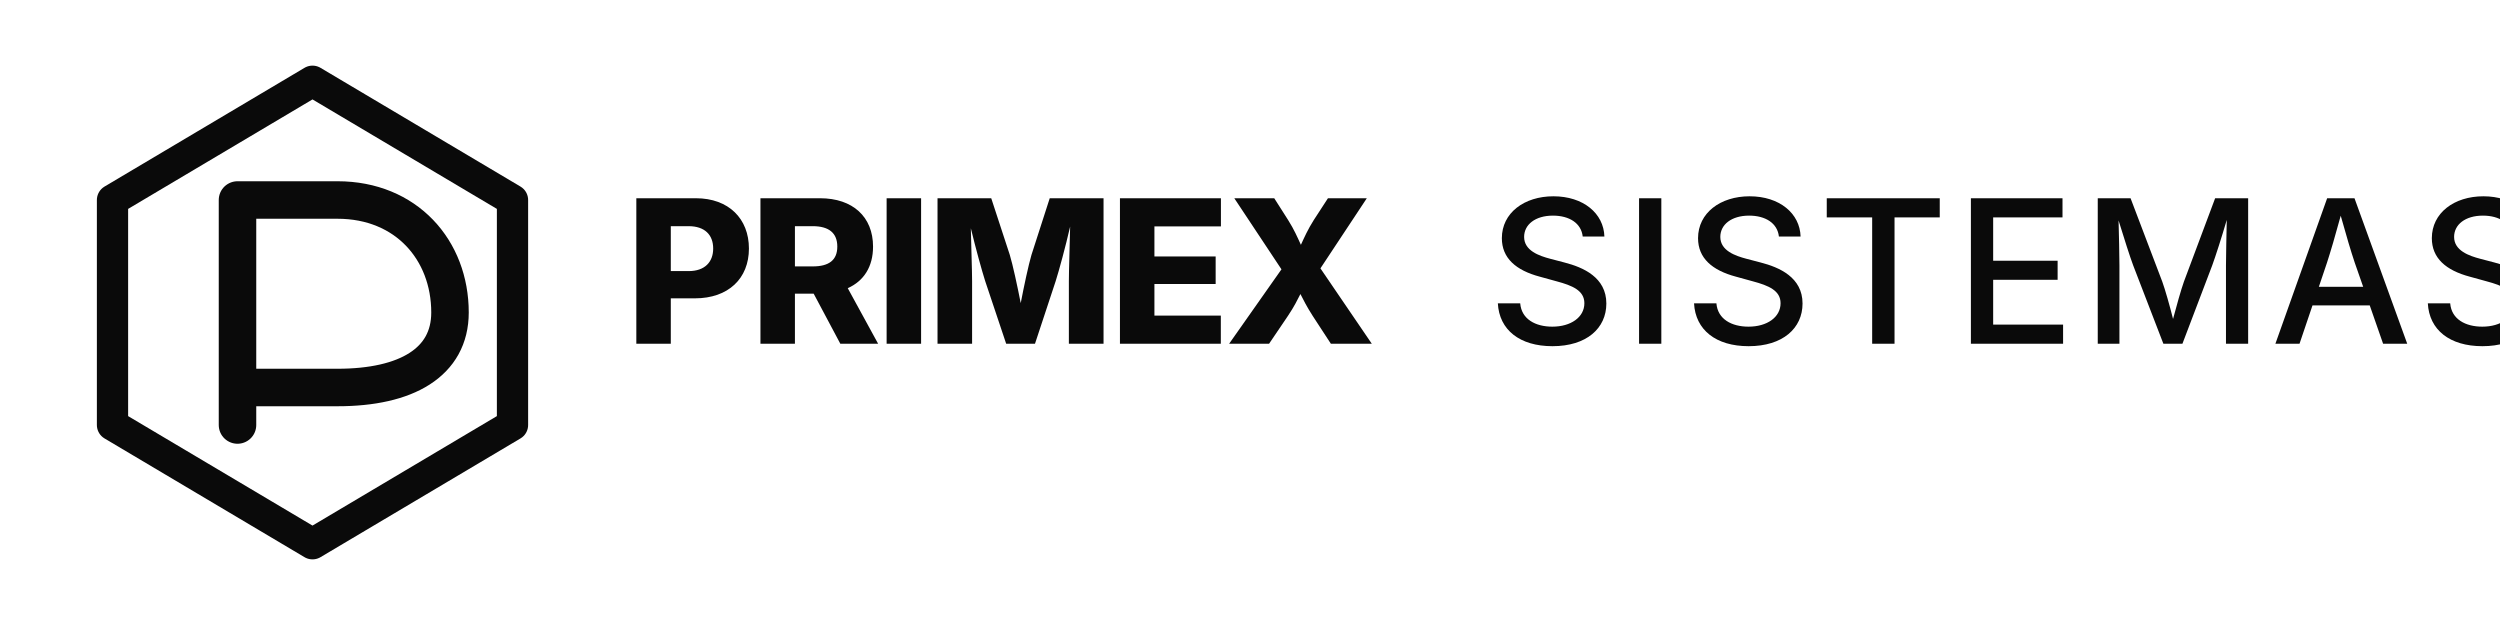
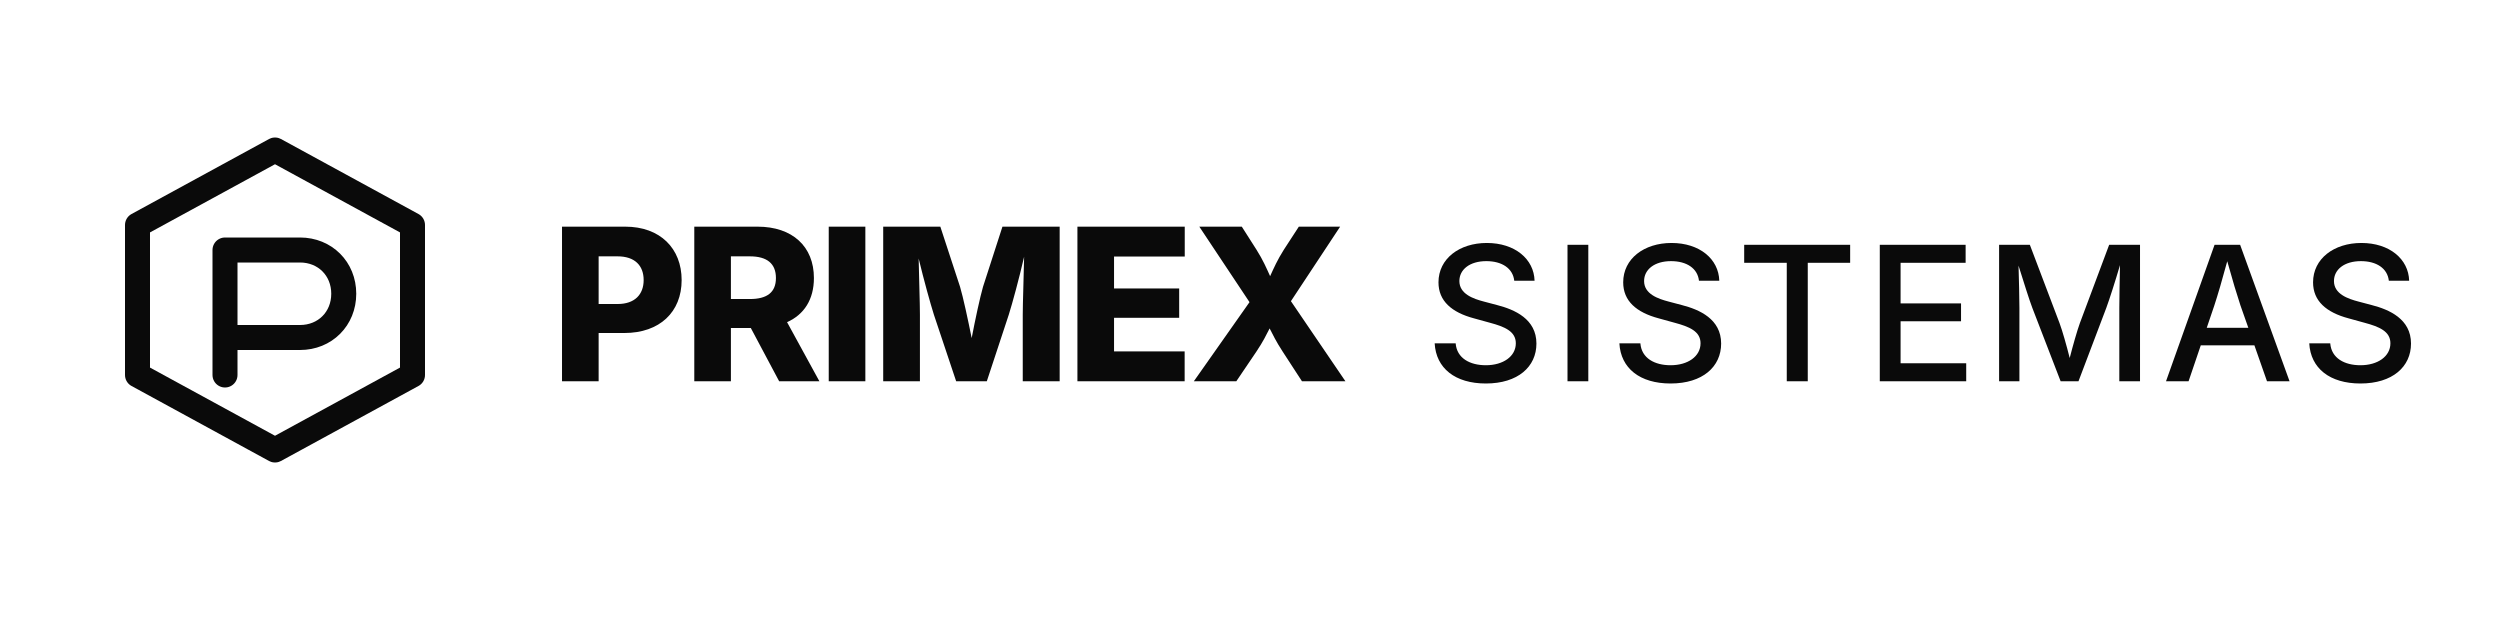
<svg xmlns="http://www.w3.org/2000/svg" viewBox="0 0 400 100">
-   <g transform="translate(10, 10)">
-     <polygon points="40,3 72,22 72,58 40,77 8,58 8,22" fill="none" stroke="#0A0A0A" stroke-width="5" stroke-linejoin="round" />
-     <path d="M 28,22 L 28,58 M 28,22 L 44,22 C 55,22 62,30 62,40 C 62,48 55,52 44,52 L 28,52" fill="none" stroke="#0A0A0A" stroke-width="6" stroke-linecap="round" stroke-linejoin="round" />
+   <g transform="translate(12,18)">
+     <path d="M32 6 L54 18 L54 42 L32 54 L10 42 L10 18 Z" fill="none" stroke="#0A0A0A" stroke-width="4" stroke-linejoin="round" />
+     <path d="M24 22 L24 42 M24 22 L36 22 C40 22 43 25 43 29 C43 33 40 36 36 36 L24 36" fill="none" stroke="#0A0A0A" stroke-width="4" stroke-linecap="round" stroke-linejoin="round" />
  </g>
-   <text x="100" y="55" font-family="Inter, Helvetica, Arial, sans-serif" font-size="32" font-weight="800" fill="#0A0A0A" letter-spacing="-1">PRIMEX</text>
-   <text x="238" y="55" font-family="Inter, Helvetica, Arial, sans-serif" font-size="32" font-weight="500" fill="#0A0A0A" letter-spacing="1">SISTEMAS</text>
+   <text x="88" y="61" font-family="Inter, Helvetica, Arial, sans-serif" font-size="34" font-weight="800" fill="#0A0A0A" letter-spacing="-1">PRIMEX</text>
+   <text x="228" y="61" font-family="Inter, Helvetica, Arial, sans-serif" font-size="30" font-weight="500" fill="#0A0A0A" letter-spacing="1">SISTEMAS</text>
</svg>
